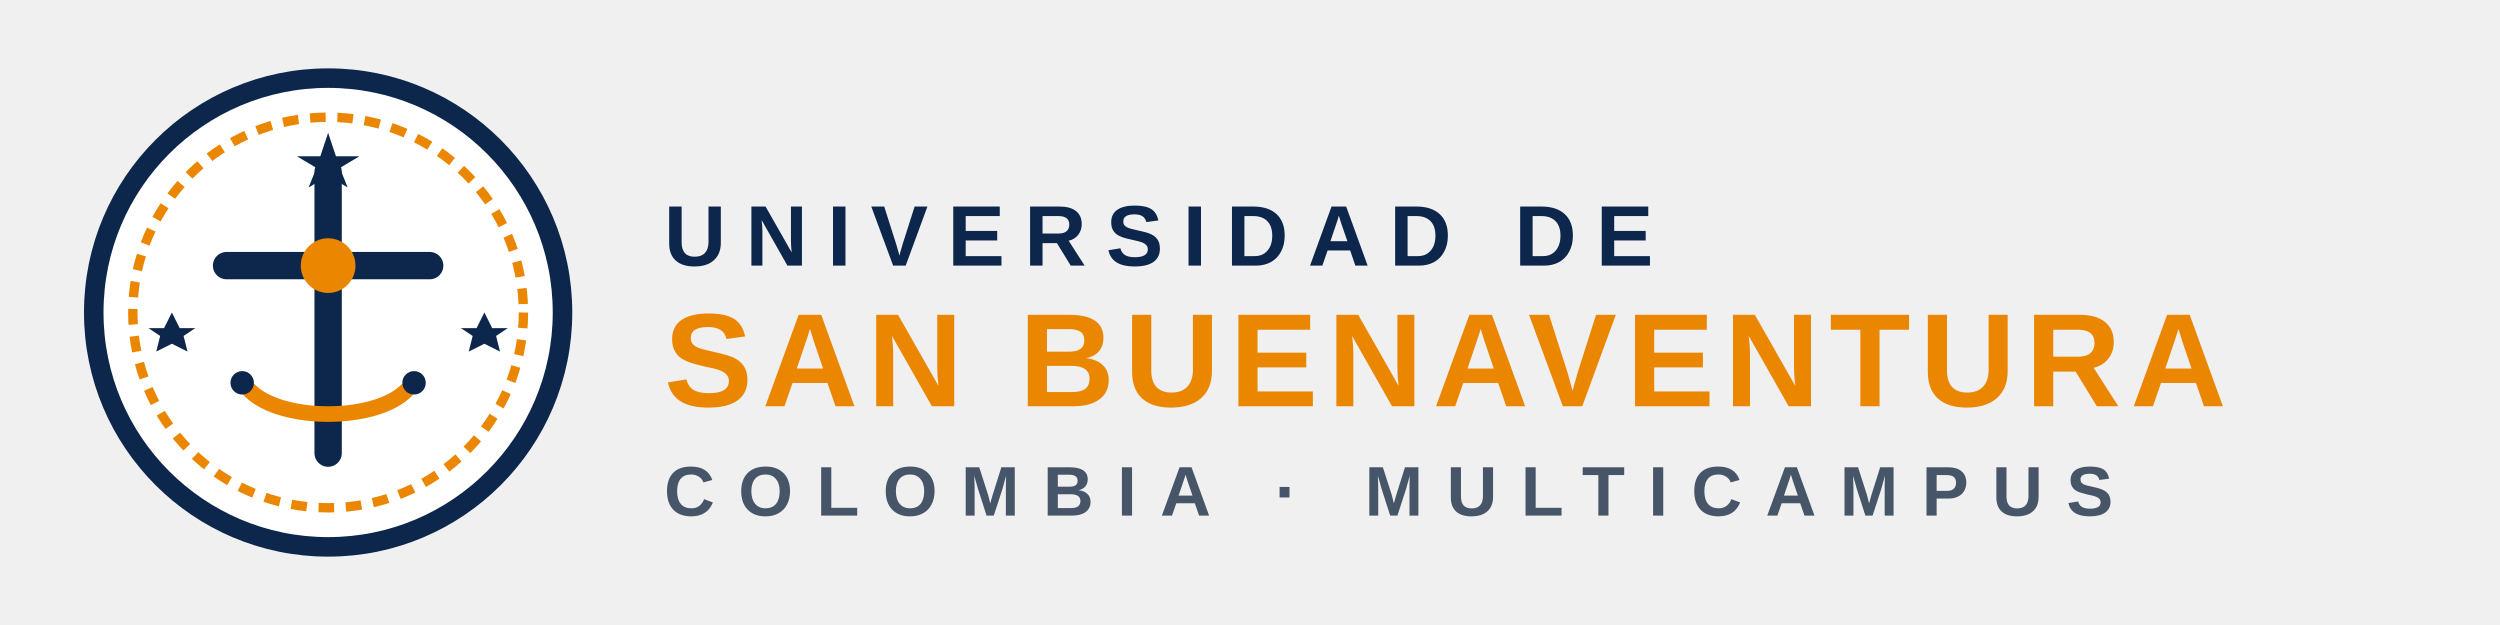
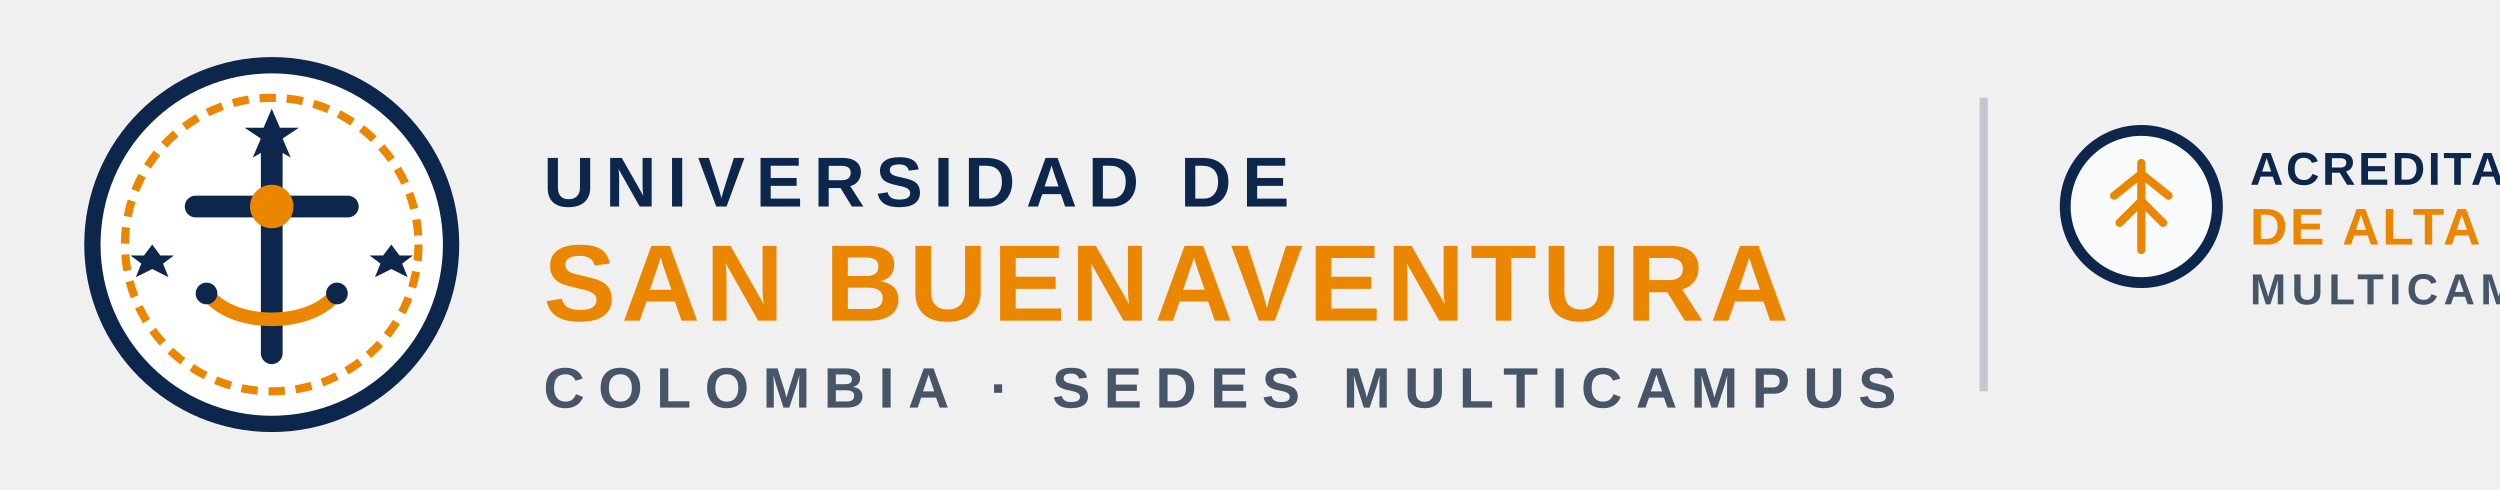
- <svg xmlns="http://www.w3.org/2000/svg" viewBox="0 0 320 80" width="320" height="80" fill="none">
-   <g transform="translate(10, 8)">
-     <circle cx="32" cy="32" r="30" stroke="#0D274C" stroke-width="2.5" fill="#FFFFFF" />
-     <circle cx="32" cy="32" r="25" stroke="#Eb8600" stroke-width="1.2" stroke-dasharray="2 1.5" />
-     <path d="M32 14 V50" stroke="#0D274C" stroke-width="3.5" stroke-linecap="round" />
-     <path d="M19 26 H45" stroke="#0D274C" stroke-width="3.5" stroke-linecap="round" />
-     <circle cx="32" cy="26" r="3.5" fill="#Eb8600" />
-     <path d="M22 42 C 26 46, 38 46, 42 42" stroke="#Eb8600" stroke-width="2" stroke-linecap="round" fill="none" />
-     <circle cx="21" cy="41" r="1.5" fill="#0D274C" />
-     <circle cx="43" cy="41" r="1.5" fill="#0D274C" />
-     <polygon points="32,9 33,12 36,12 33.5,13.5 34.5,16 32,14.5 29.5,16 30.5,13.5 28,12 31,12" fill="#0D274C" />
-     <polygon points="12,32 13,34 15,34 13.5,35 14,37 12,36 10,37 10.5,35 9,34 11,34" fill="#0D274C" />
-     <polygon points="52,32 53,34 55,34 53.5,35 54,37 52,36 50,37 50.5,35 49,34 51,34" fill="#0D274C" />
+ <svg xmlns="http://www.w3.org/2000/svg" viewBox="0 0 460 90" width="460" height="90" fill="none">
+   <g transform="translate(15, 10)">
+     <circle cx="35" cy="35" r="33" stroke="#0D274C" stroke-width="3" fill="#FFFFFF" />
+     <circle cx="35" cy="35" r="27" stroke="#Eb8600" stroke-width="1.5" stroke-dasharray="3 2" />
+     <path d="M35 15 V55" stroke="#0D274C" stroke-width="4" stroke-linecap="round" />
+     <path d="M21 28 H49" stroke="#0D274C" stroke-width="4" stroke-linecap="round" />
+     <circle cx="35" cy="28" r="4" fill="#Eb8600" />
+     <path d="M24 45 C 29 50, 41 50, 46 45" stroke="#Eb8600" stroke-width="2.5" stroke-linecap="round" fill="none" />
+     <circle cx="23" cy="44" r="2" fill="#0D274C" />
+     <circle cx="47" cy="44" r="2" fill="#0D274C" />
+     <polygon points="35,10 36.5,13.5 40,13.5 37,15.5 38.5,19 35,17 31.5,19 33,15.5 30,13.5 33.5,13.5" fill="#0D274C" />
+     <polygon points="13,35 14.5,37 17,37 15,38.5 16,41 13,39.5 10,41 11,38.5 9,37 11.5,37" fill="#0D274C" />
+     <polygon points="57,35 58.5,37 61,37 59,38.5 60,41 57,39.5 54,41 55,38.5 53,37 55.5,37" fill="#0D274C" />
  </g>
-   <g transform="translate(85, 20)">
-     <text x="0" y="14" fill="#0D274C" font-family="'Helvetica Neue', Arial, sans-serif" font-size="11" font-weight="700" letter-spacing="2.5">UNIVERSIDAD DE</text>
-     <text x="0" y="32" fill="#Eb8600" font-family="'Helvetica Neue', Arial, sans-serif" font-size="17" font-weight="900" letter-spacing="1.2">SAN BUENAVENTURA</text>
-     <text x="0" y="46" fill="#475569" font-family="'Helvetica Neue', Arial, sans-serif" font-size="9" font-weight="600" letter-spacing="3">COLOMBIA · MULTICAMPUS</text>
+   <g transform="translate(100, 22)">
+     <text x="0" y="16" fill="#0D274C" font-family="'Helvetica Neue', Arial, sans-serif" font-size="13" font-weight="800" letter-spacing="2">UNIVERSIDAD DE</text>
+     <text x="0" y="37" fill="#Eb8600" font-family="'Helvetica Neue', Arial, sans-serif" font-size="20" font-weight="900" letter-spacing="1">SAN BUENAVENTURA</text>
+     <text x="0" y="53" fill="#475569" font-family="'Helvetica Neue', Arial, sans-serif" font-size="10.5" font-weight="700" letter-spacing="2.5">COLOMBIA · SEDES MULTICAMPUS</text>
+   </g>
+   <line x1="365" y1="18" x2="365" y2="72" stroke="#0D274C" stroke-opacity="0.2" stroke-width="1.5" />
+   <g transform="translate(378, 20)">
+     <circle cx="16" cy="18" r="14" stroke="#0D274C" stroke-width="2" fill="#F8FAFC" />
+     <path d="M16 10 V26 M11 16 L16 12 L21 16 M12 21 L16 17 L20 21" stroke="#Eb8600" stroke-width="1.5" stroke-linecap="round" fill="none" />
+     <text x="36" y="14" fill="#0D274C" font-family="'Helvetica Neue', Arial, sans-serif" font-size="8.5" font-weight="800" letter-spacing="0.5">ACREDITACIÓN INSTITUCIONAL</text>
+     <text x="36" y="25" fill="#Eb8600" font-family="'Helvetica Neue', Arial, sans-serif" font-size="9.5" font-weight="900" letter-spacing="0.5">DE ALTA CALIDAD</text>
+     <text x="36" y="36" fill="#475569" font-family="'Helvetica Neue', Arial, sans-serif" font-size="8" font-weight="700" letter-spacing="1">MULTICAMPUS</text>
  </g>
</svg>
